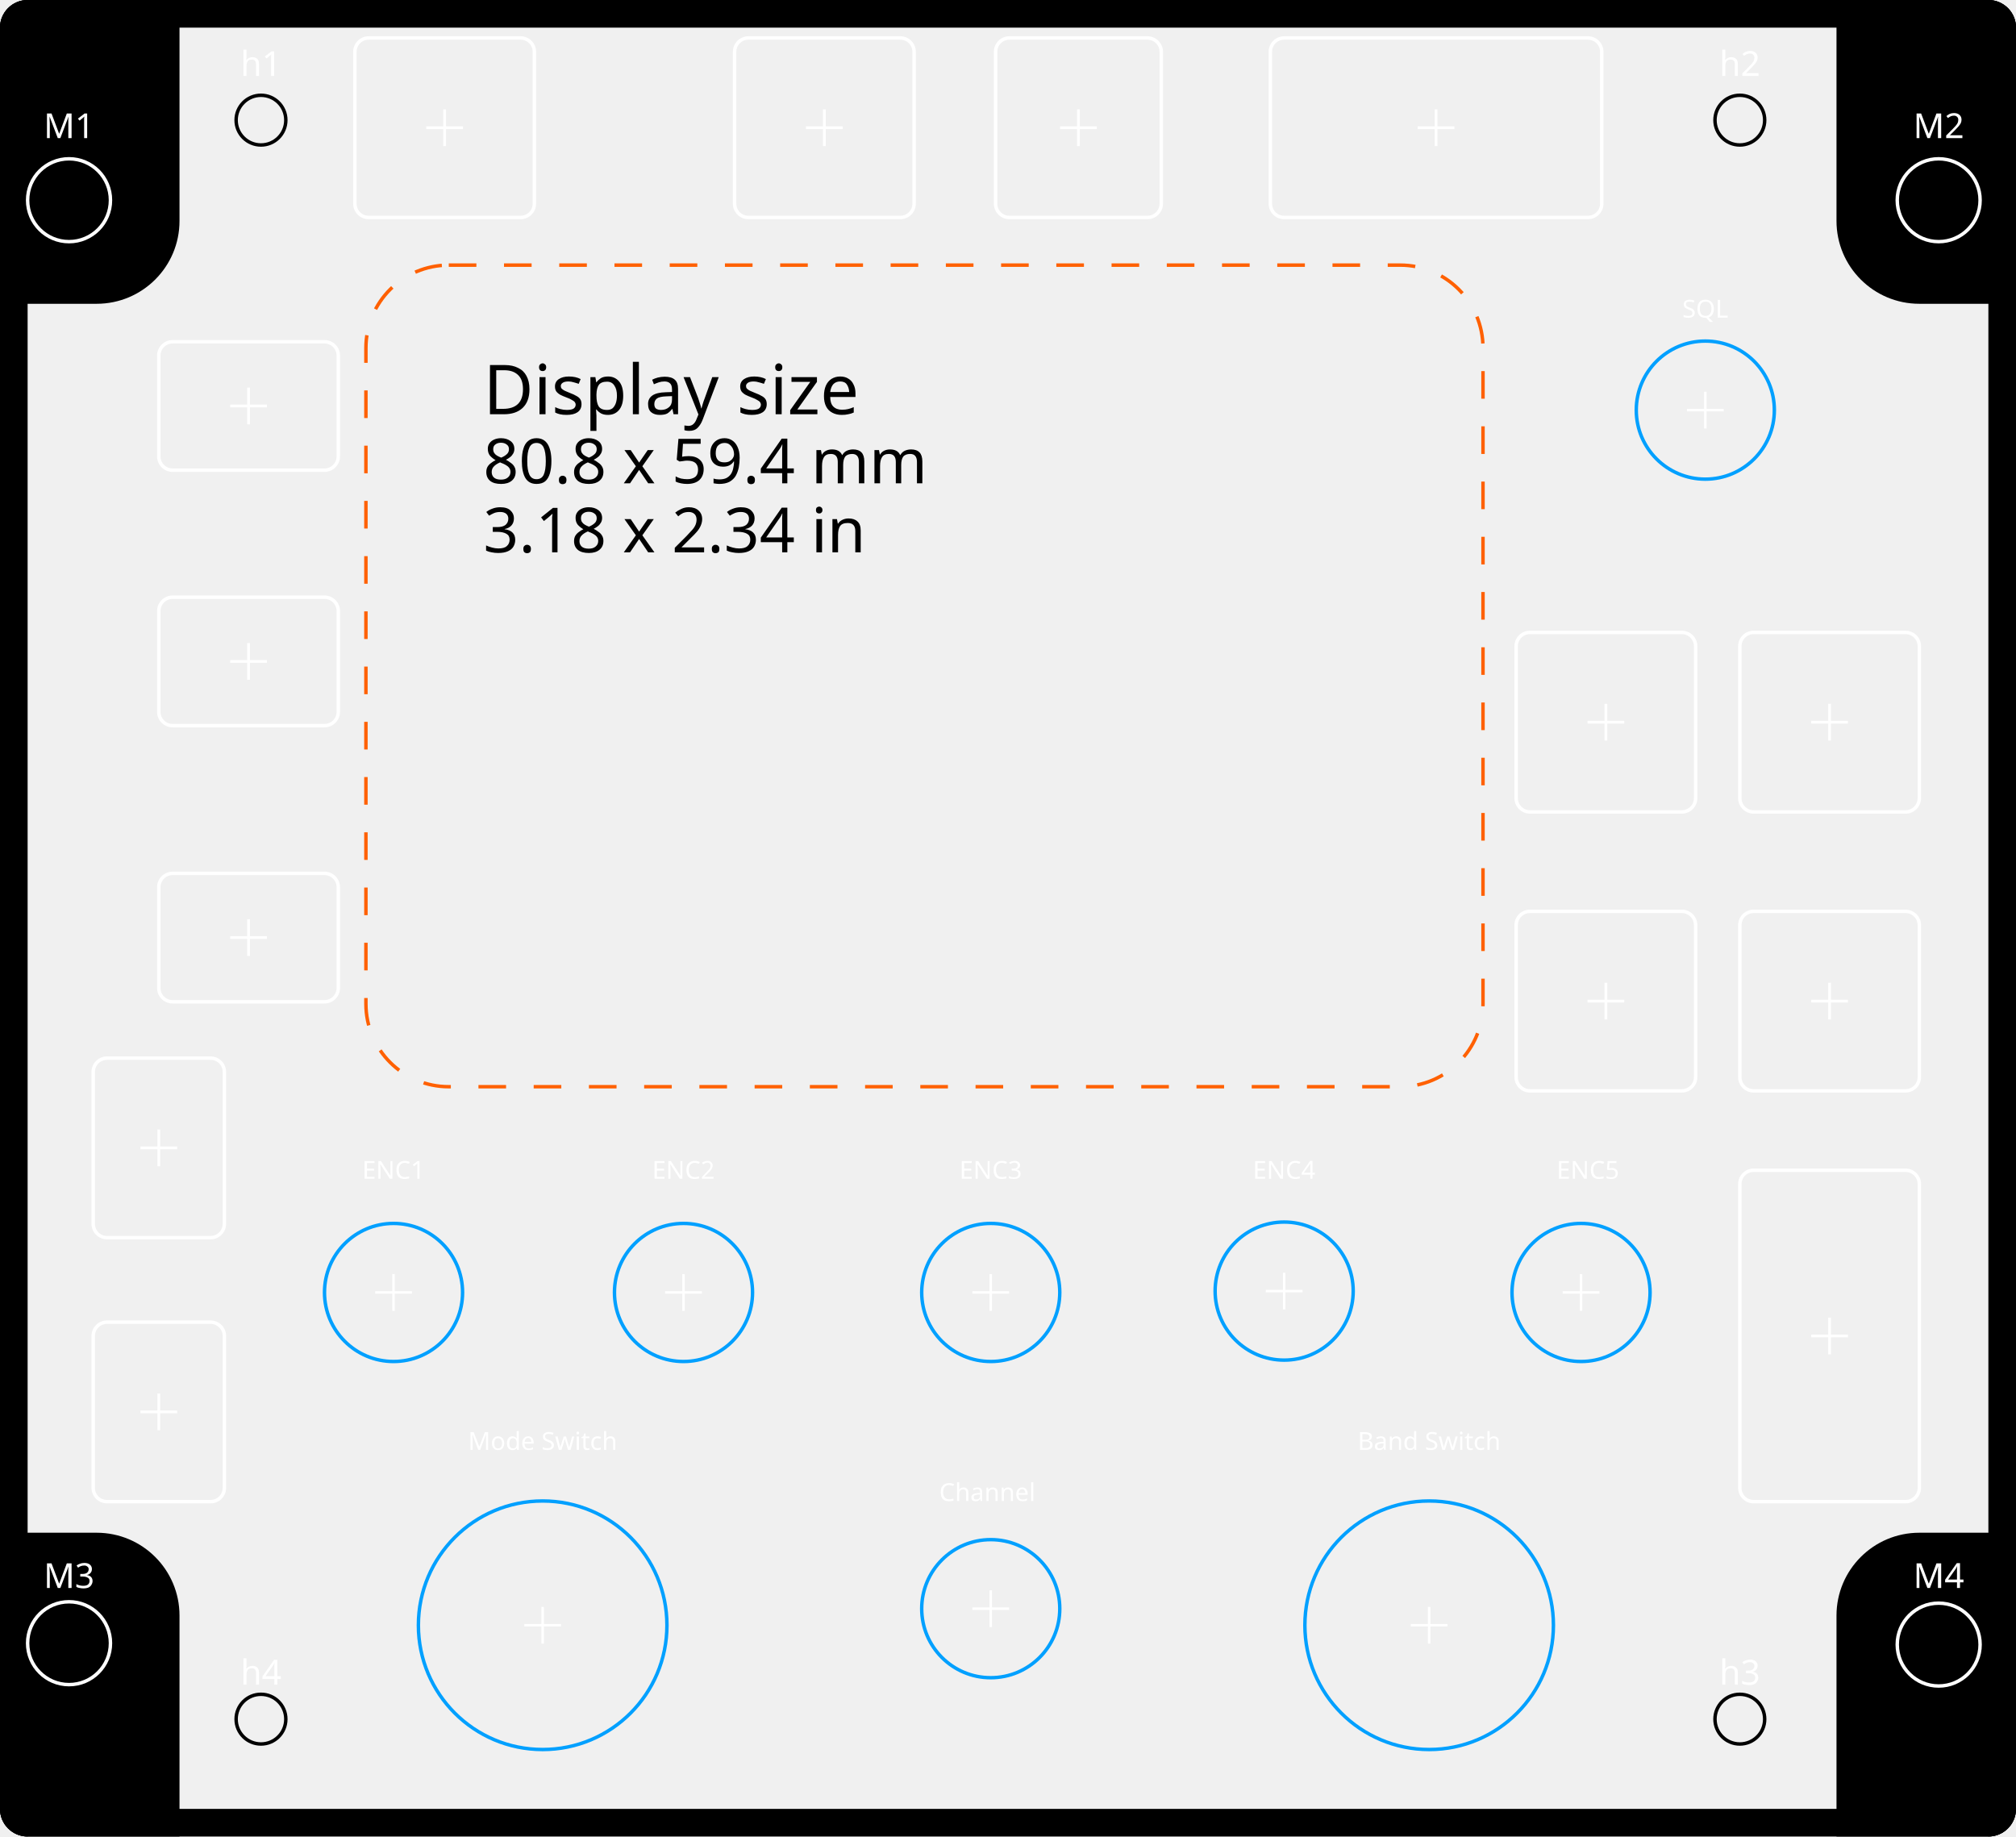
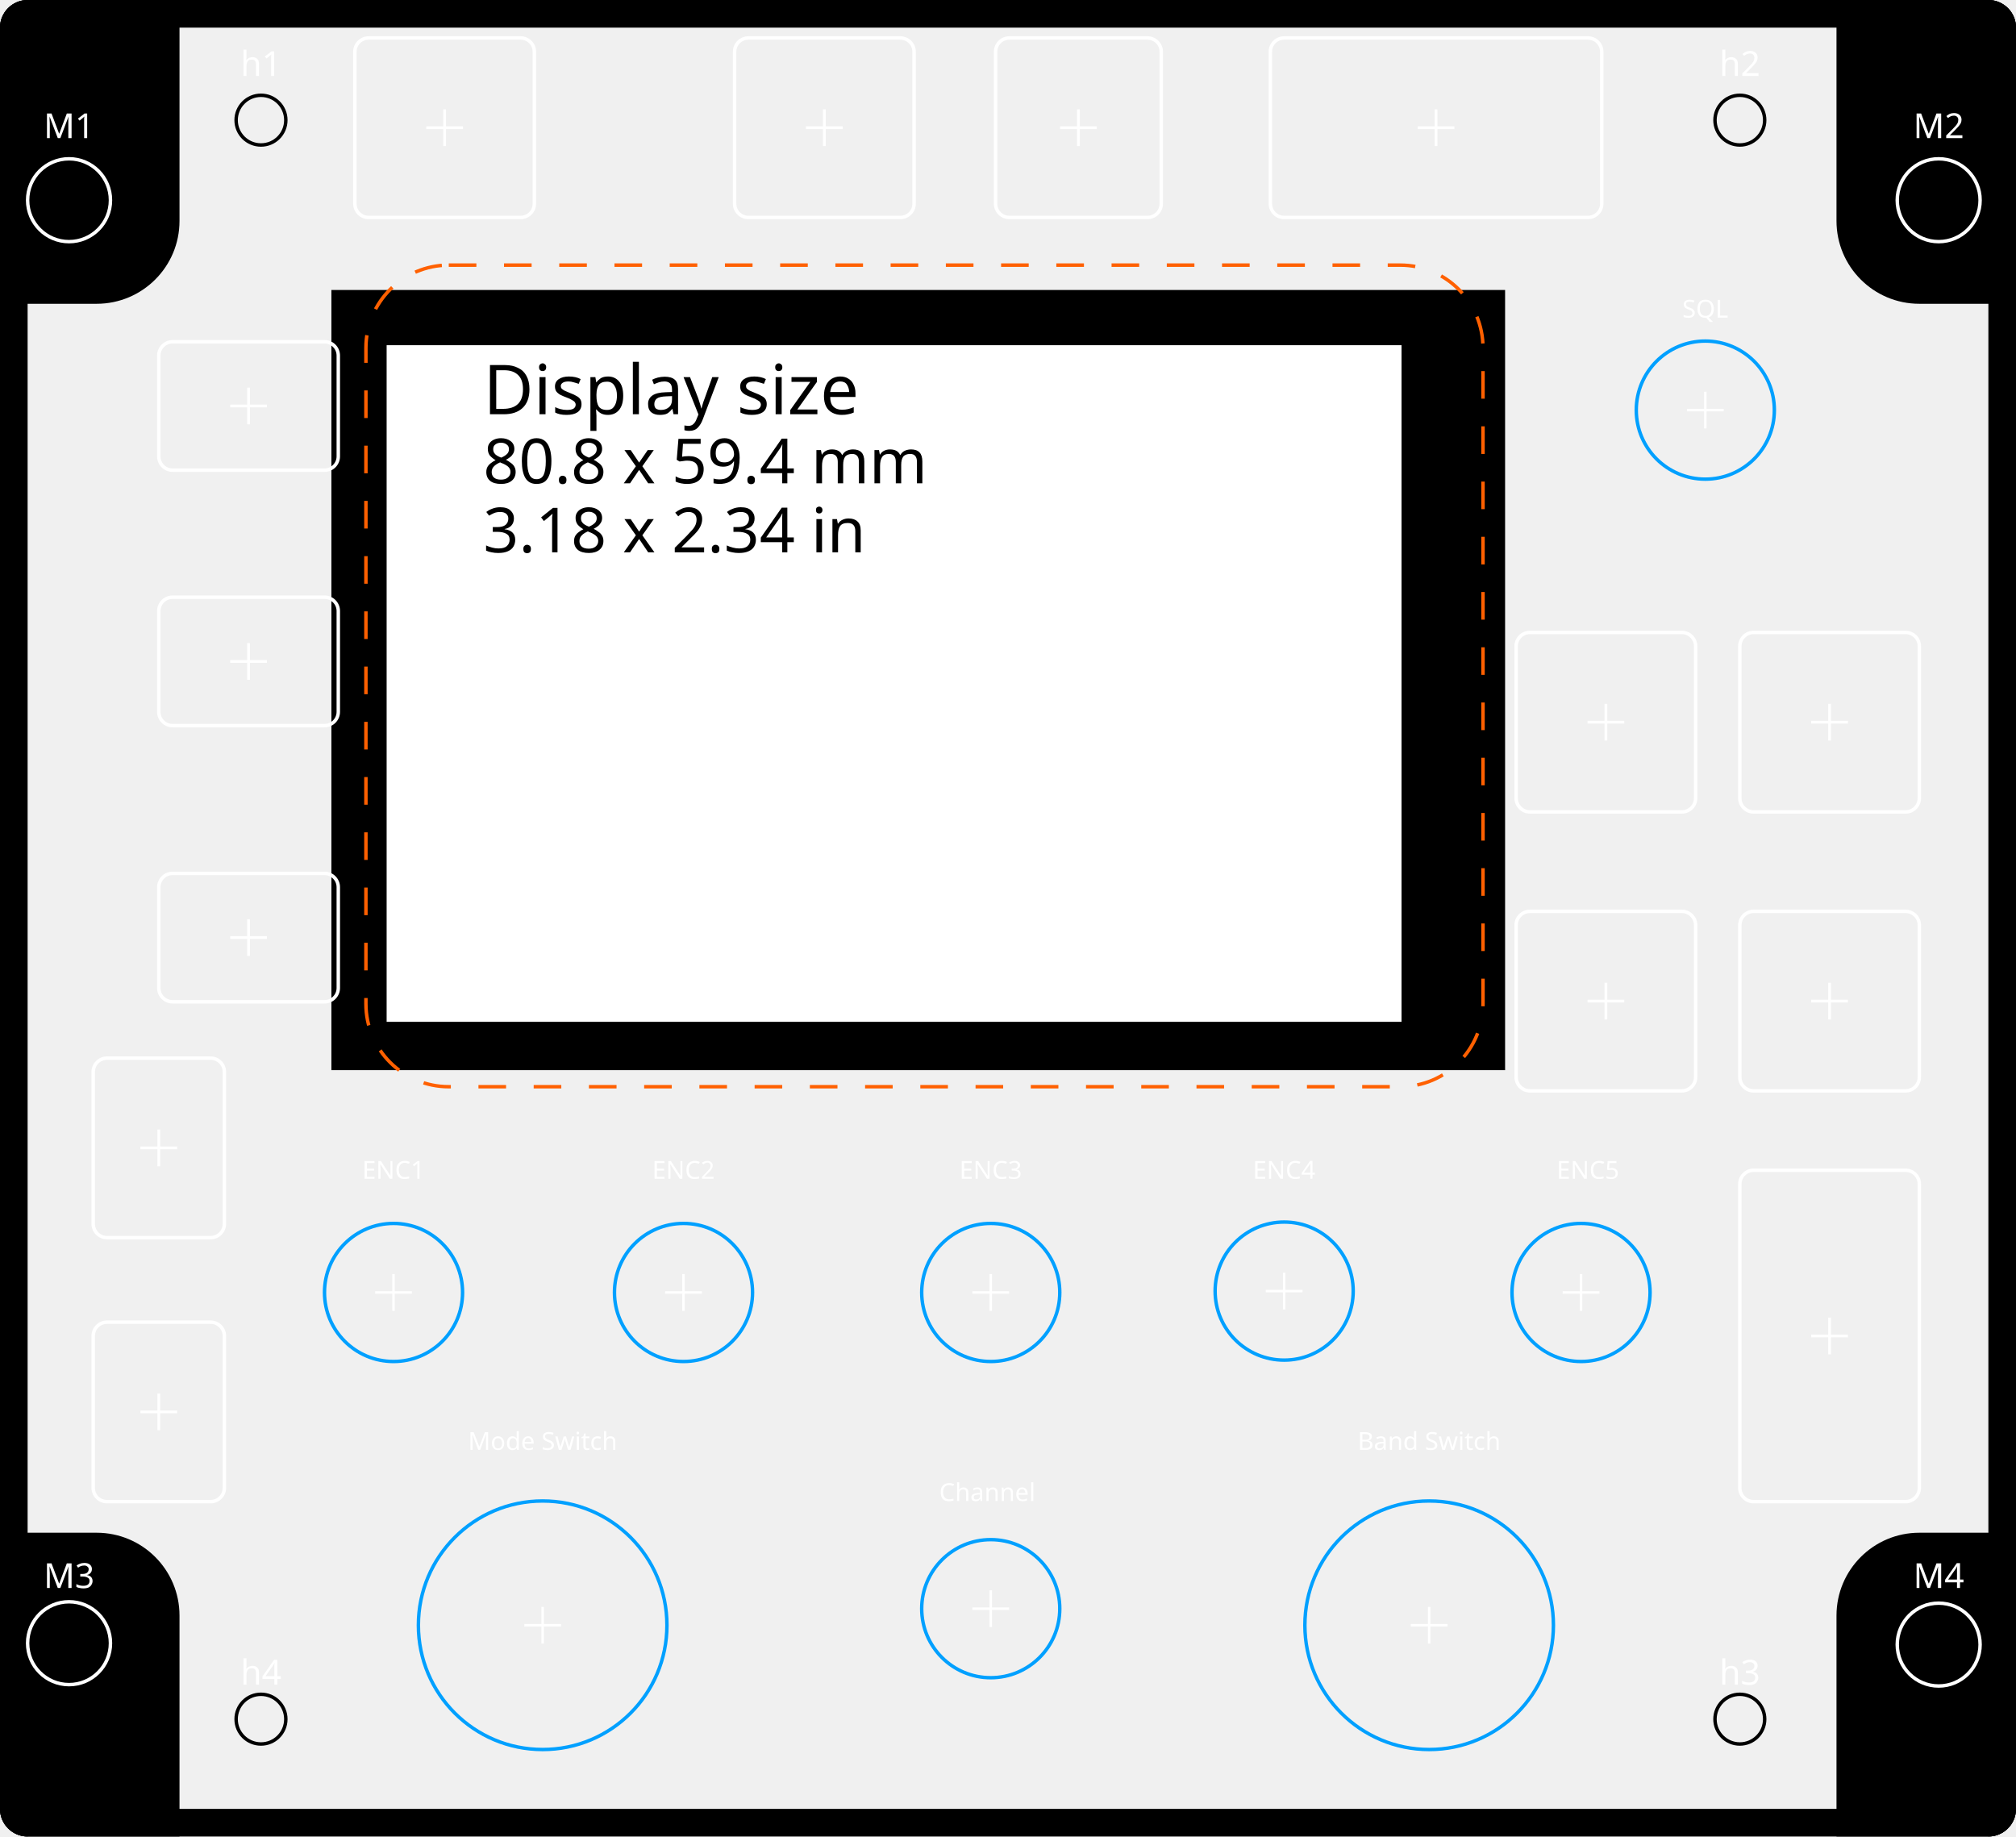
<svg xmlns="http://www.w3.org/2000/svg" width="146mm" height="133mm" viewBox="0 0 146 133">
  <defs>
    <clipPath id="my-clip">
      <rect x="0" y="0" width="146" height="133" rx="2" />
    </clipPath>
  </defs>
  <g clip-path="url(#my-clip)">
+     <rect height="56.5" width="85" x="24" y="21" />
+     <rect height="49" width="73.5" x="28" y="25" fill="#FFF" />
    <rect x="0" y="0" width="146" height="133" fill="none" stroke="none" stroke-width="0" />
    <g fill="none" stroke="#00a0ff" stroke-width="0.25">
      <circle id="ENC-1" cy="93.6" cx="28.5" r="5" />
      <circle id="ENC-2" cy="93.6" cx="49.5" r="5" />
      <circle id="ENC-3" cy="93.6" cx="71.75" r="5" />
      <circle id="ENC-4" cy="93.5" cx="93" r="5" />
      <circle id="ENC-5" cy="93.6" cx="114.5" r="5" />
      <circle id="ENC-SQL" cx="123.5" cy="29.7" r="5" />
      <circle id="ENC-CH" cx="71.75" cy="116.5" r="5" />
      <circle id="SW-Mode" cx="39.3" cy="117.7" r="9" />
      <circle id="SW-Band" cx="103.5" cy="117.7" r="9" />
    </g>
    <g fill="none" stroke="#ffffff" stroke-width="0.18">
      <path d="M27.17 93.6h2.66M28.5 92.27v2.66" />
      <path d="M48.17 93.6h2.66M49.5 92.27v2.66" />
      <path d="M70.42 93.6h2.66M71.75 92.27v2.66" />
      <path d="M91.67 93.5h2.66M93 92.17v2.66" />
      <path d="M113.17 93.6h2.66M114.5 92.27v2.66" />
      <path d="M70.42 116.5h2.66M71.75 115.17v2.66" />
      <path d="M122.17 29.7h2.66M123.5 28.37v2.66" />
      <path d="M37.97 117.7h2.66M39.3 116.37v2.66" />
      <path d="M102.17 117.7h2.66M103.5 116.37v2.66" />
    </g>
    <g font-family="sans-serif" font-size="1.8" fill="#ffffff" text-anchor="middle">
      <text x="28.5" y="85.364">ENC1</text>
      <text x="49.5" y="85.364">ENC2</text>
      <text x="71.75" y="85.364">ENC3</text>
      <text x="93" y="85.364">ENC4</text>
      <text x="115" y="85.364">ENC5</text>
      <text x="71.5" y="108.700">Channel</text>
      <text x="123.5" y="23">SQL</text>
      <text x="39.3" y="105">Mode Switch</text>
      <text x="103.5" y="105">Band Switch</text>
    </g>
    <g fill="none" stroke="#ffffff" stroke-width="0.25">
      <rect x="25.7" y="2.75" width="13" height="13" rx="1" />
      <rect x="53.2" y="2.75" width="13" height="13" rx="1" />
      <rect x="72.1" y="2.75" width="12" height="13" rx="1" />
      <rect x="92" y="2.75" width="24" height="13" rx="1" />
      <rect x="11.5" y="24.75" width="13" height="9.3" rx="1" />
      <rect x="11.5" y="43.25" width="13" height="9.3" rx="1" />
      <rect x="11.5" y="63.25" width="13" height="9.3" rx="1" />
      <rect x="6.75" y="76.63" width="9.5" height="13" rx="1" />
      <rect x="6.75" y="95.75" width="9.5" height="13" rx="1" />
      <rect x="109.8" y="45.8" width="13" height="13" rx="1" />
      <rect x="126" y="45.8" width="13" height="13" rx="1" />
      <rect x="109.8" y="66" width="13" height="13" rx="1" />
      <rect x="126" y="66" width="13" height="13" rx="1" />
      <rect x="126" y="84.75" width="13" height="24" rx="1" />
    </g>
    <g fill="#000" stroke="none" stroke-width="0">
      <text font-family="sans-serif" font-size="5" x="35" y="30">
      Display size
    </text>
      <text font-family="sans-serif" font-size="4.5" x="35" y="35">
      80.8 x 59.4 mm
    </text>
      <text font-family="sans-serif" font-size="4.5" x="35" y="40">
      3.18 x 2.34 in
    </text>
    </g>
    <g fill="#000" stroke="none" stroke-width="0">
      <rect x="0" y="0" width="146" height="2" />
      <rect x="0" y="131" width="146" height="2" />
      <rect x="0" y="0" width="2" height="133" />
      <rect x="144" y="0" width="2" height="133" />
      <rect x="133" y="-22" width="26" height="44" rx="6" />
      <rect x="133" y="111" width="26" height="44" rx="6" />
      <rect x="-13" y="-22" width="26" height="44" rx="6" />
      <rect x="-13" y="111" width="26" height="44" rx="6" />
    </g>
    <g fill="none" stroke="#ffffff" stroke-width="0.2">
      <path d="M30.87 9.25h2.66M32.2 7.92v2.66" />
      <path d="M58.37 9.25h2.66M59.7 7.92v2.66" />
      <path d="M76.77 9.25h2.66M78.1 7.92v2.66" />
      <path d="M102.67 9.25h2.66M104 7.92v2.66" />
      <path d="M16.67 29.4h2.66M18 28.07v2.66" />
      <path d="M16.67 47.9h2.66M18 46.57v2.66" />
      <path d="M16.67 67.9h2.66M18 66.57v2.66" />
      <path d="M10.17 83.13h2.66M11.5 81.8v2.66" />
      <path d="M10.17 102.25h2.66M11.5 100.92v2.66" />
      <path d="M114.97 52.3h2.66M116.3 50.97v2.66" />
      <path d="M131.17 52.3h2.66M132.5 50.97v2.66" />
      <path d="M114.97 72.5h2.66M116.3 71.17v2.66" />
      <path d="M131.17 72.5h2.66M132.5 71.17v2.66" />
      <path d="M131.17 96.75h2.66M132.5 95.42v2.66" />
    </g>
    <g fill="none" stroke="#ff6000" stroke-dasharray="2" stroke-width="0.25">
      <rect x="26.5" y="19.2" width="80.9" height="59.5" rx="6" />
    </g>
    <g fill="none" stroke="#ffffff" stroke-width="0.25">
      <circle id="M1" cx="5" cy="14.5" r="3" />
      <circle id="M3" cx="5" cy="119" r="3" />
      <circle id="M2" cx="140.4" cy="14.5" r="3" />
      <circle id="M3" cx="140.4" cy="119.1" r="3" />
    </g>
    <g fill="none" stroke="#000" stroke-width="0.25">
      <circle cx="18.9" cy="8.7" r="1.8" />
      <circle cx="126.0" cy="8.7" r="1.8" />
      <circle cx="126.0" cy="124.5" r="1.8" />
      <circle cx="18.9" cy="124.5" r="1.8" />
    </g>
    <g font-family="sans-serif" font-size="2.5" fill="#ffffff" text-anchor="middle">
      <text x="5" y="10">M1</text>
      <text x="140.4" y="10">M2</text>
      <text x="5" y="115.0">M3</text>
      <text x="140.4" y="115.0">M4</text>
      <text x="18.9" y="5.5">h1</text>
      <text x="126.0" y="5.5">h2</text>
      <text x="126.0" y="122.0">h3</text>
      <text x="18.9" y="122.0">h4</text>
    </g>
  </g>
</svg>
